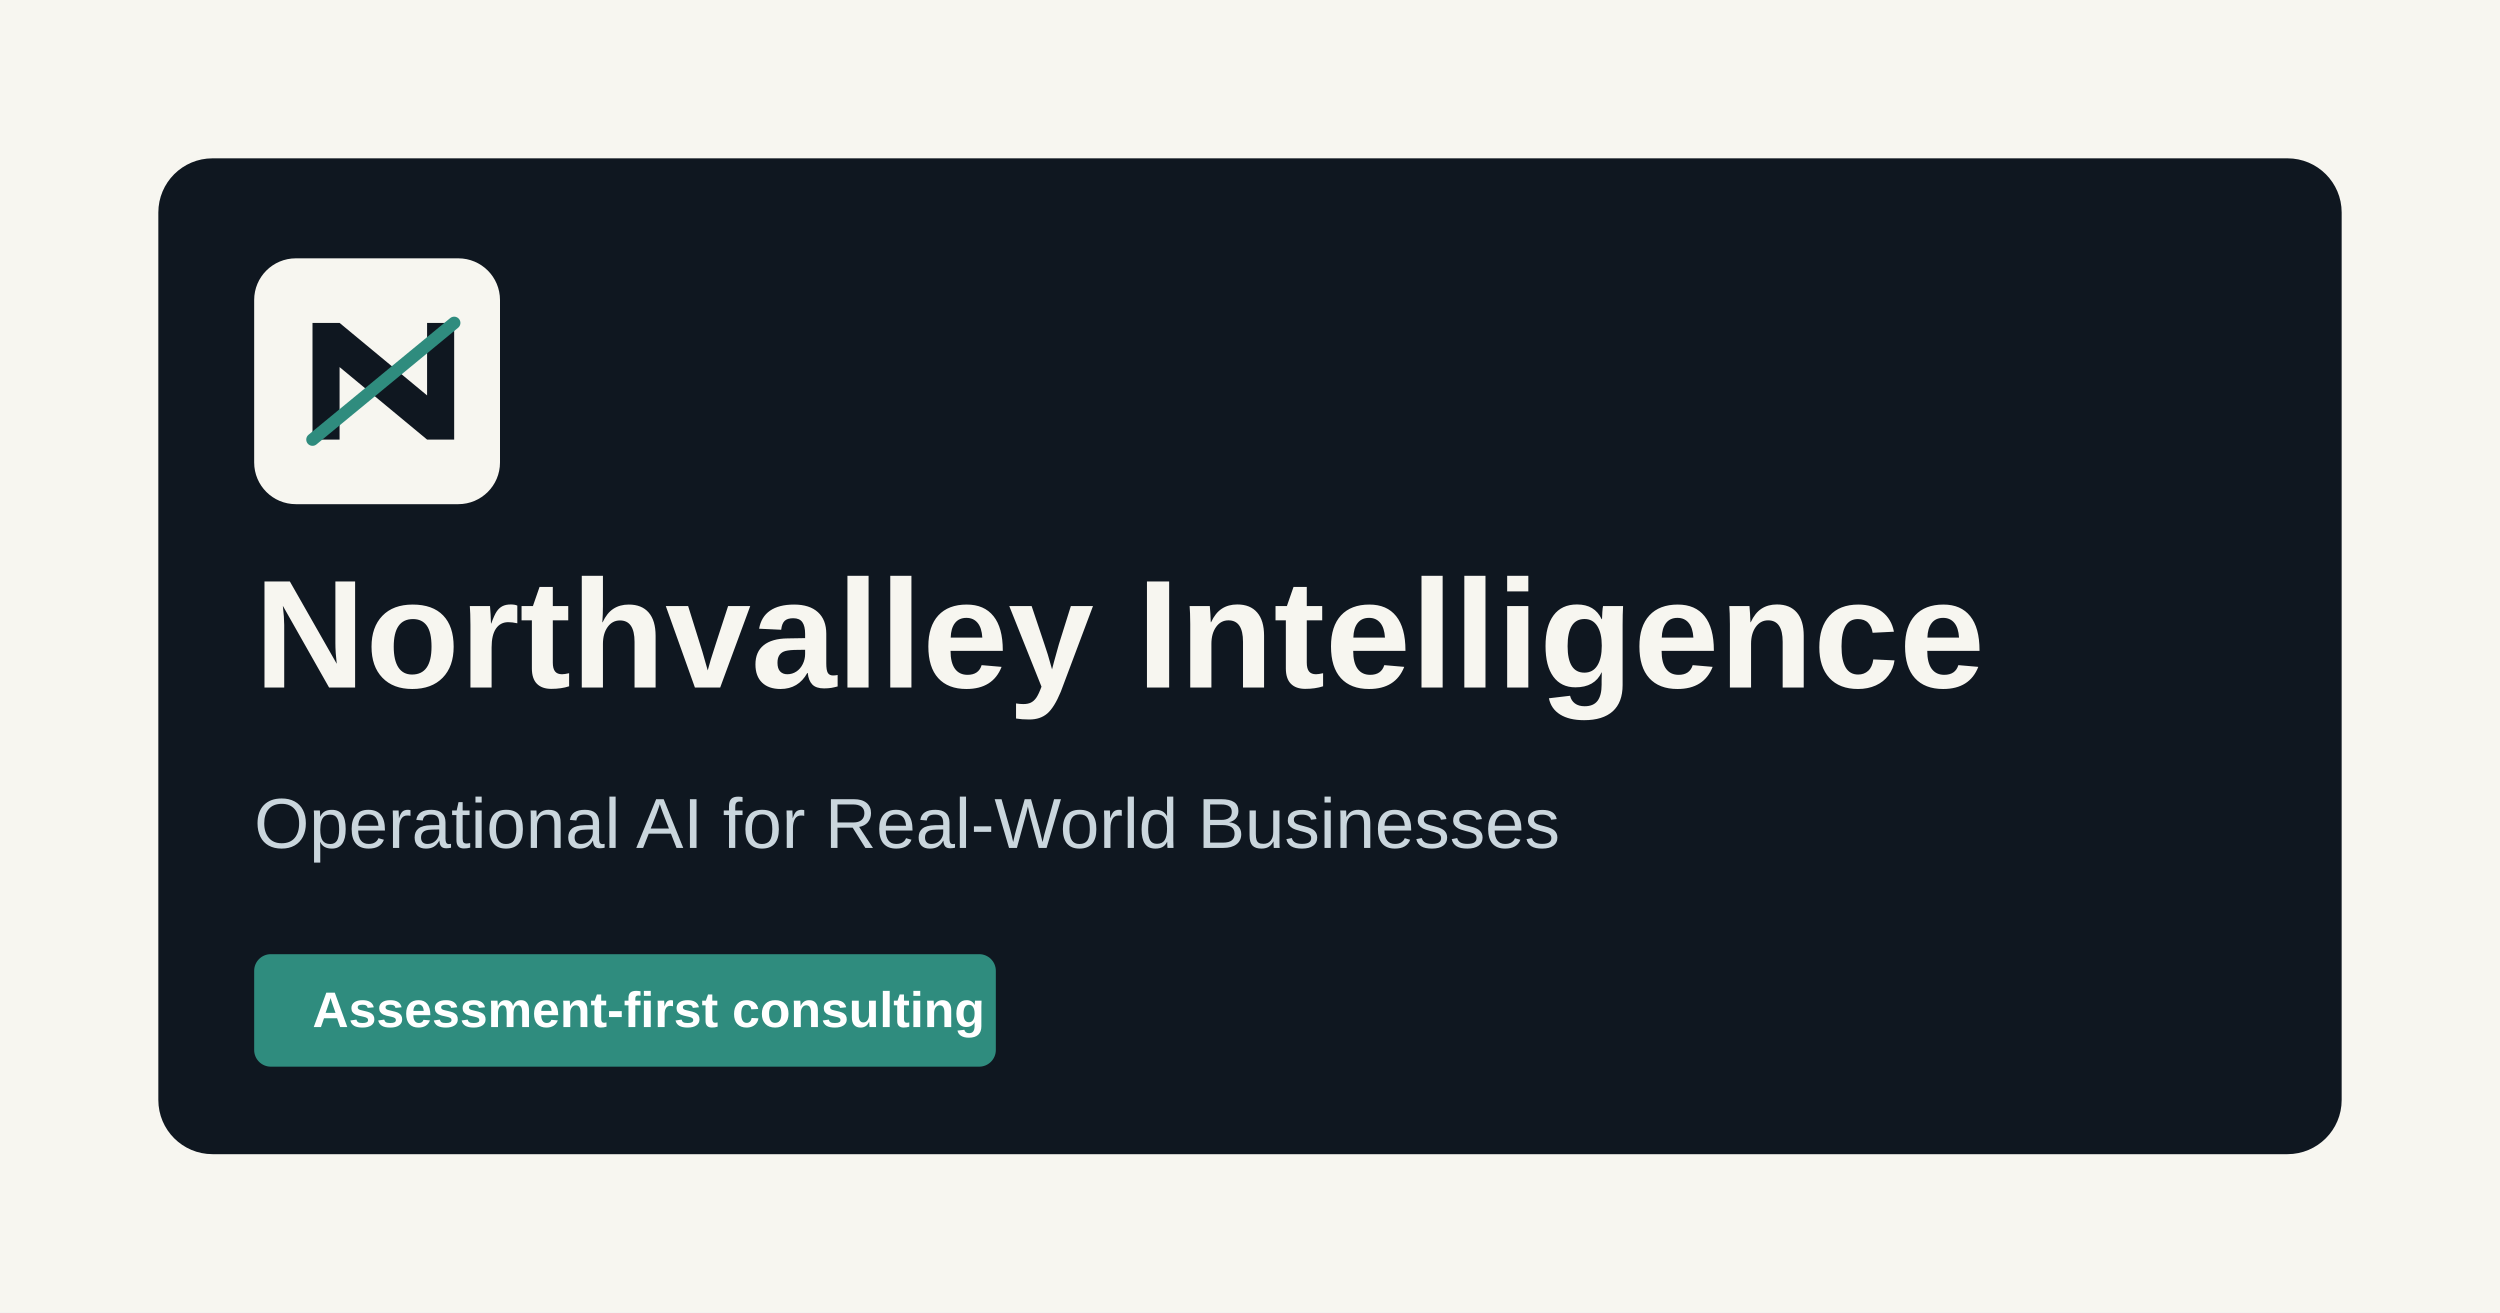
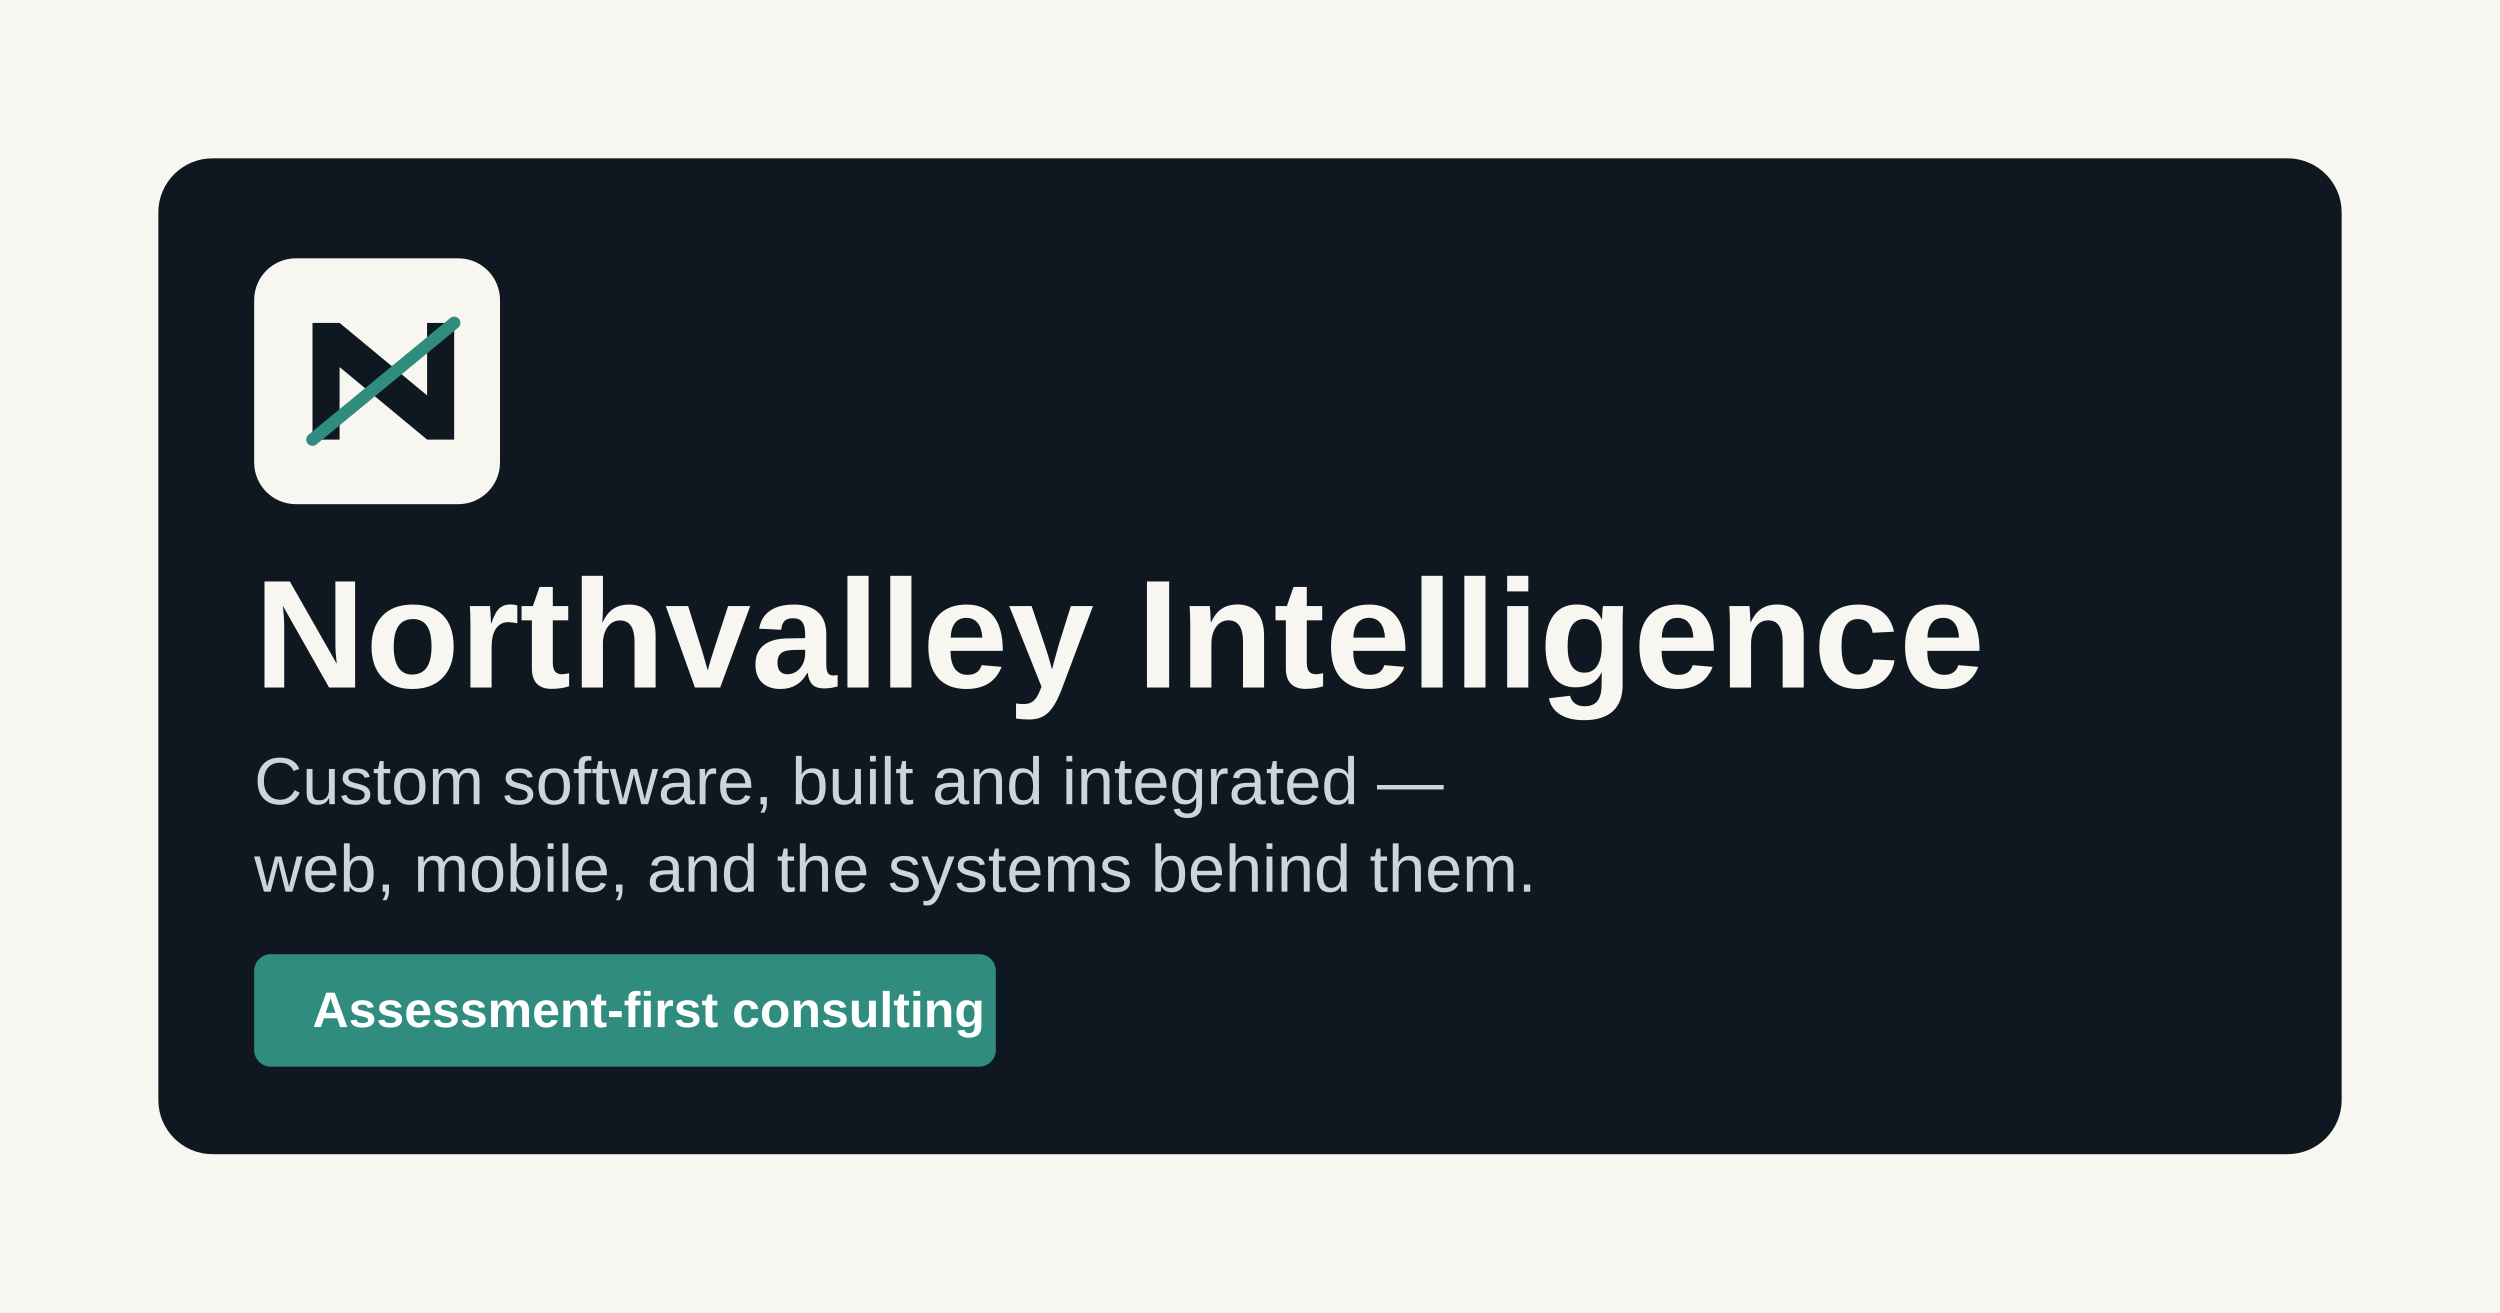
<svg xmlns="http://www.w3.org/2000/svg" width="1200" height="630" viewBox="0 0 1200 630" fill="none">
  <rect width="1200" height="630" fill="#F7F6F0" />
  <rect x="76" y="76" width="1048" height="478" rx="26" fill="#0F1720" />
  <rect x="122" y="124" width="118" height="118" rx="20" fill="#F7F6F0" />
  <path d="M150 211V155H163L205 189.8V155H218V211H205L163 176.2V211H150Z" fill="#0F1720" />
  <path d="M150 211L218 155" stroke="#2F8C7E" stroke-width="6" stroke-linecap="round" />
  <text x="122" y="330" fill="#F7F6F0" font-family="Arial, sans-serif" font-size="74" font-weight="800">Northvalley Intelligence</text>
-   <text x="122" y="407" fill="#CAD6DD" font-family="Arial, sans-serif" font-size="34">Operational AI for Real-World Businesses</text>
+   <text x="122" y="386" fill="#CAD6DD" font-family="Arial, sans-serif" font-size="32">Custom software, built and integrated —</text>
+   <text x="122" y="428" fill="#CAD6DD" font-family="Arial, sans-serif" font-size="32">web, mobile, and the systems behind them.</text>
  <rect x="122" y="458" width="356" height="54" rx="8" fill="#2F8C7E" />
  <text x="150" y="493" fill="#FFFFFF" font-family="Arial, sans-serif" font-size="24" font-weight="700">Assessment-first consulting</text>
</svg>
